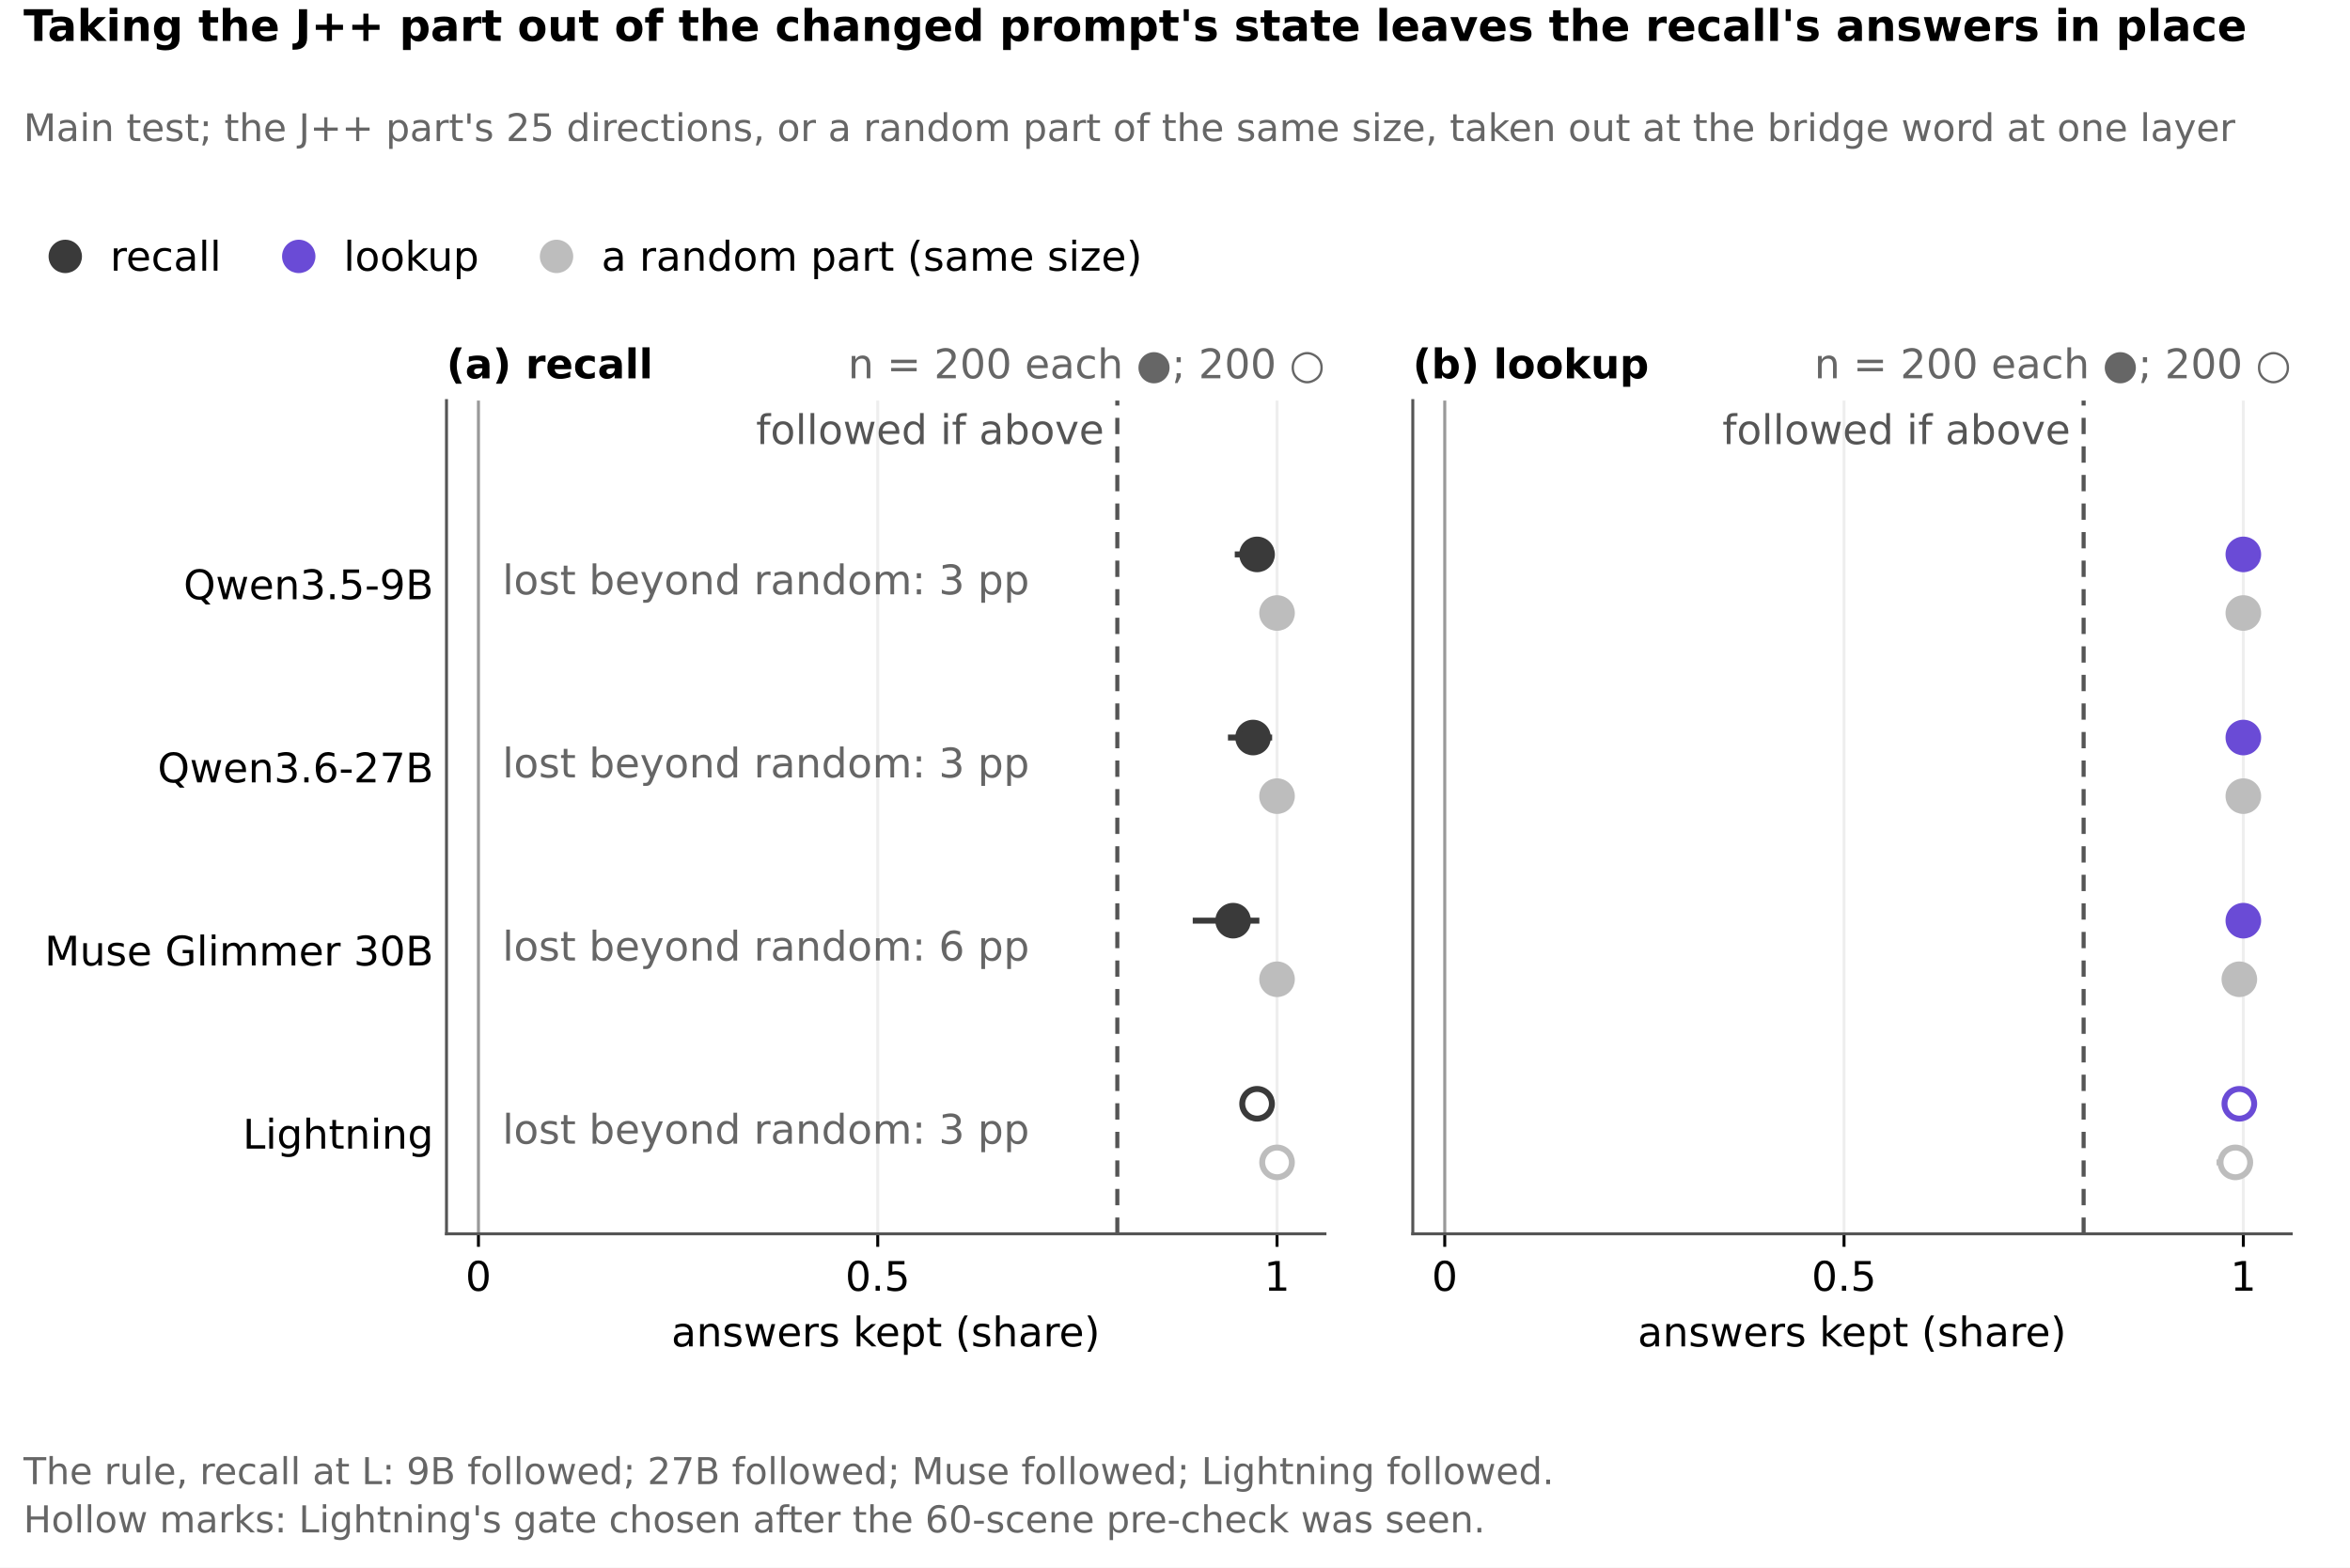
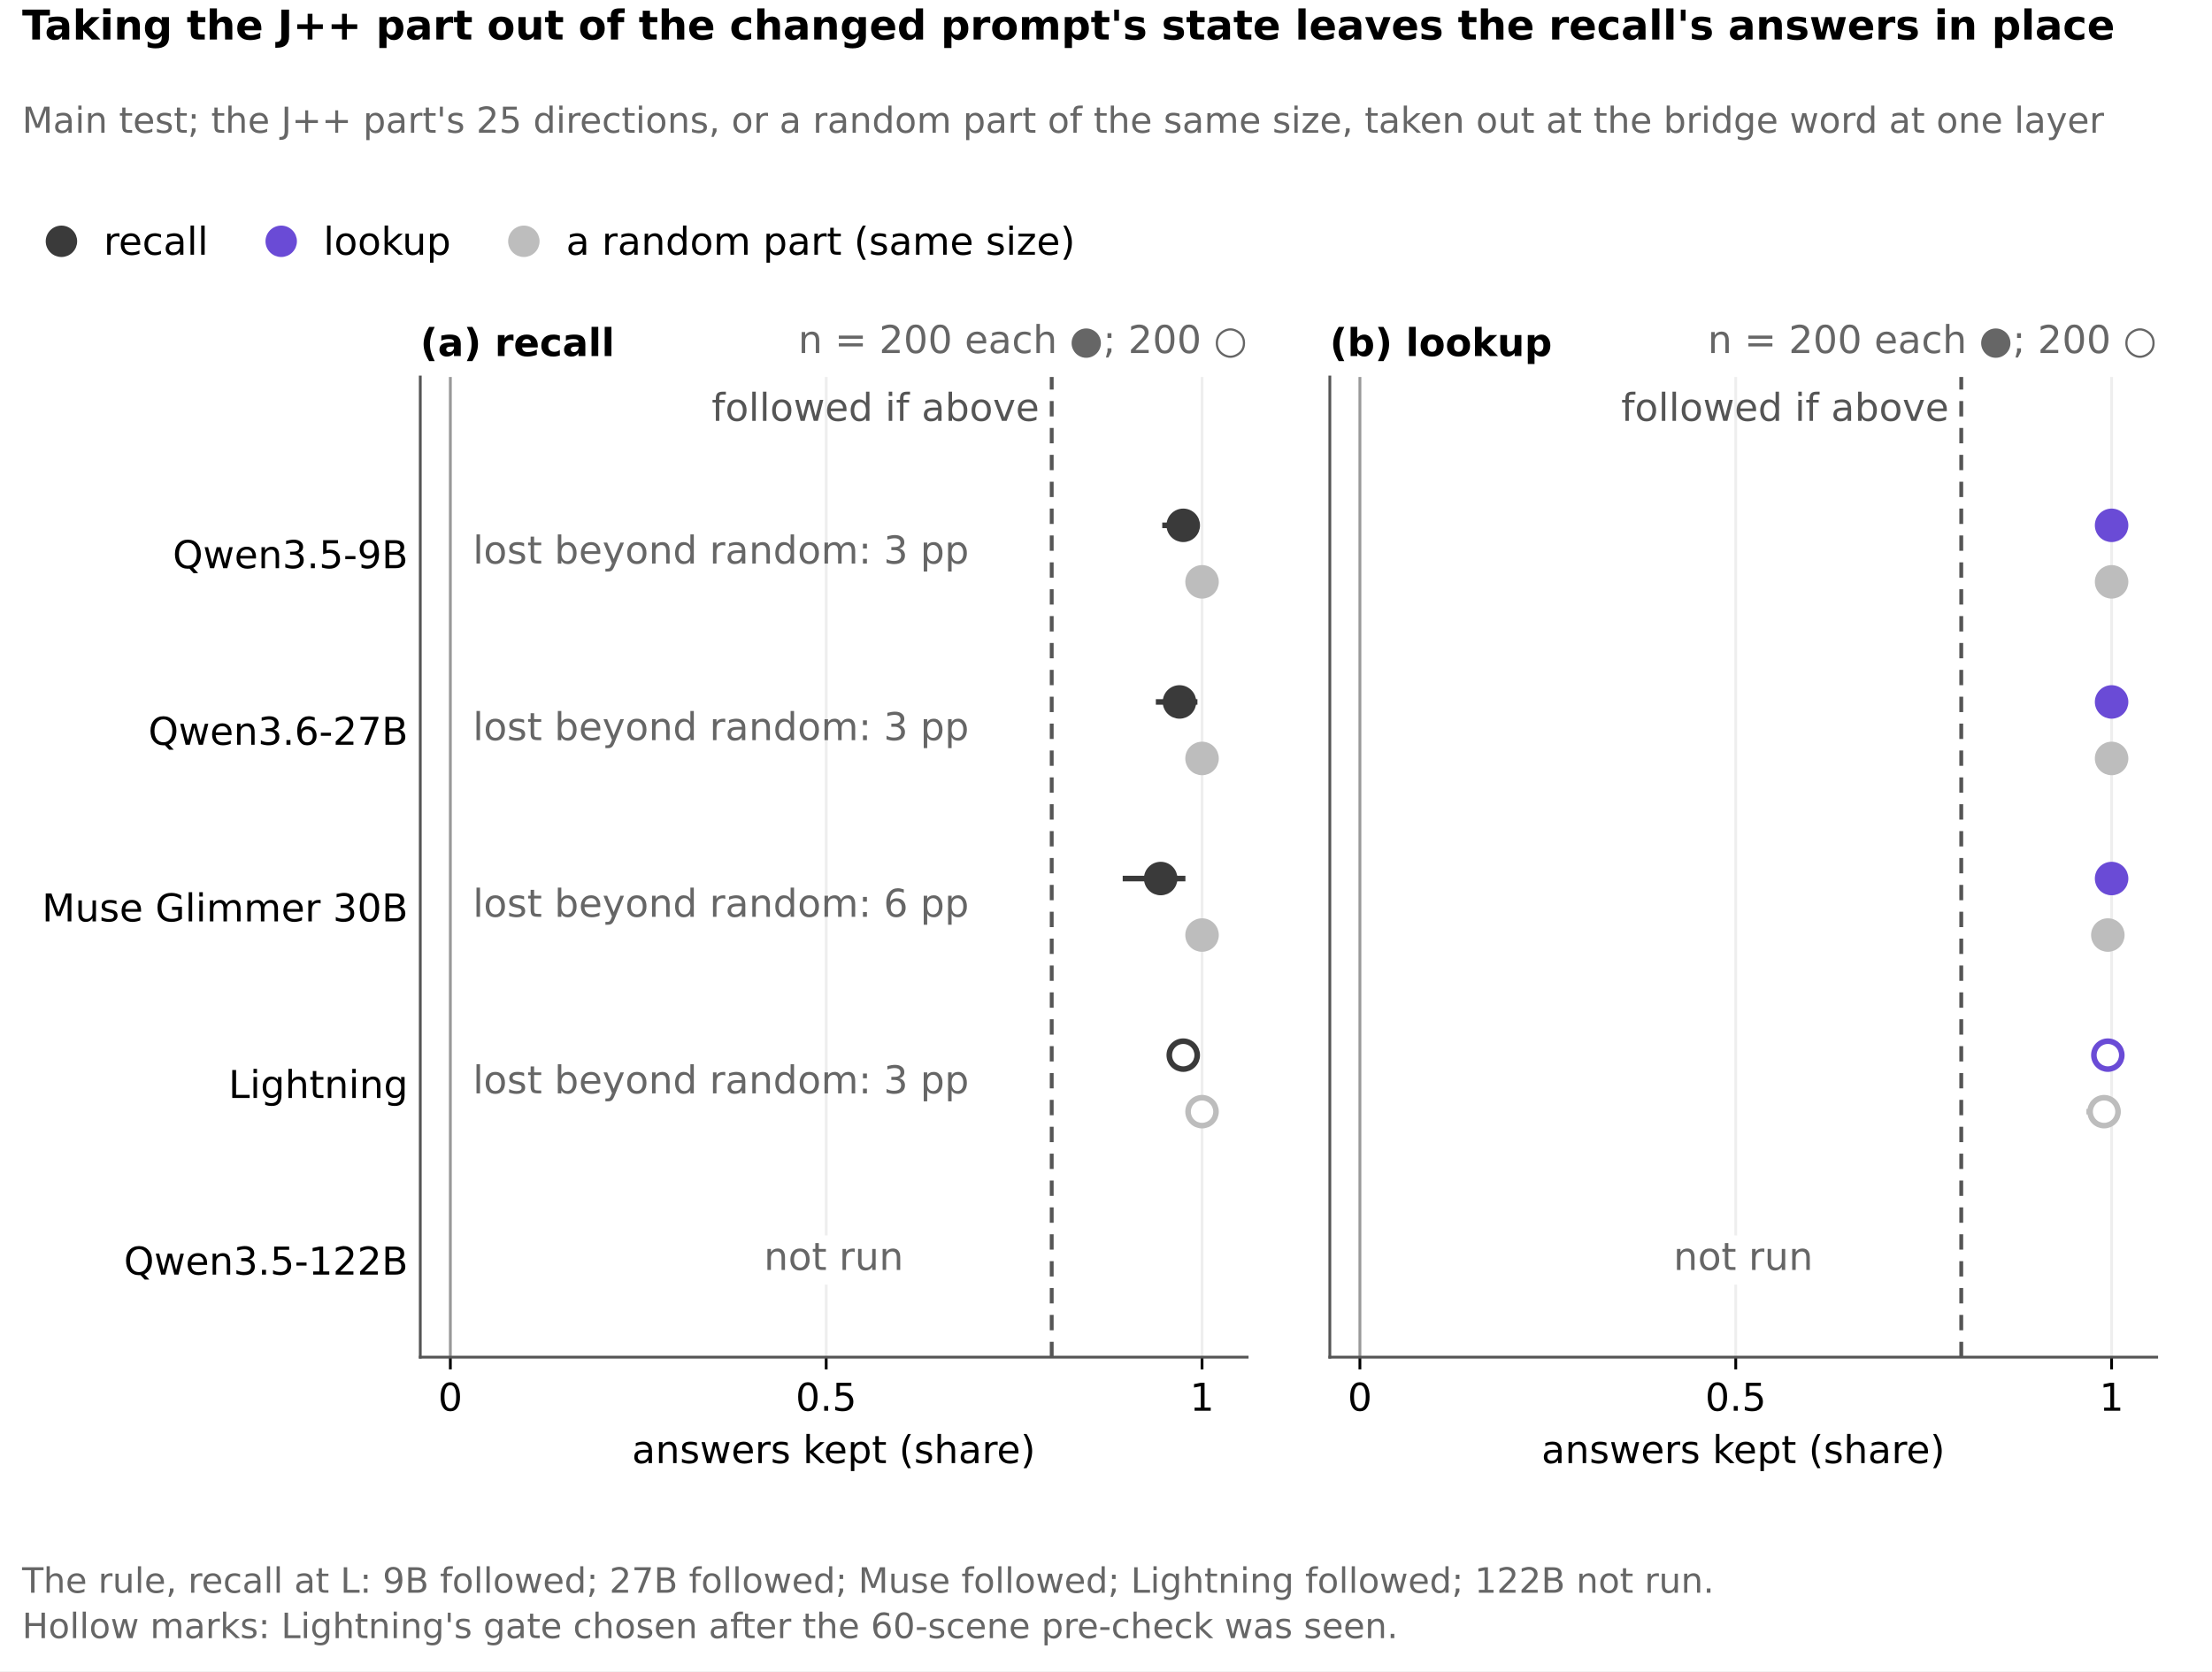
- <svg xmlns="http://www.w3.org/2000/svg" xmlns:xlink="http://www.w3.org/1999/xlink" width="633.6pt" height="422.64pt" viewBox="0 0 633.6 422.64" version="1.1">
+ <svg xmlns="http://www.w3.org/2000/svg" xmlns:xlink="http://www.w3.org/1999/xlink" width="633.6pt" height="478.8pt" viewBox="0 0 633.6 478.8" version="1.1">
  <defs>
    <style type="text/css">*{stroke-linejoin: round; stroke-linecap: butt}</style>
  </defs>
  <g id="figure_1">
    <g id="patch_1">
-       <path d="M 0 422.64  L 633.6 422.64  L 633.6 0  L 0 0  z " style="fill: #ffffff" />
+       <path d="M 0 478.8  L 633.6 478.8  L 633.6 0  L 0 0  z " style="fill: #ffffff" />
    </g>
    <g id="axes_1">
      <g id="patch_2">
-         <path d="M 120.384 332.64  L 357.23 332.64  L 357.23 108  L 120.384 108  z " style="fill: #ffffff" />
+         <path d="M 120.384 388.8  L 357.23 388.8  L 357.23 108  L 120.384 108  z " style="fill: #ffffff" />
      </g>
      <g id="matplotlib.axis_1">
        <g id="xtick_1">
          <g id="line2d_1">
-             <path d="M 128.997 332.64  L 128.997 108  " clip-path="url(#p4c692f72b5)" style="fill: none; stroke: #eeeeee; stroke-width: 0.8; stroke-linecap: square" />
+             <path d="M 128.997 388.8  L 128.997 108  " clip-path="url(#p22d8531eff)" style="fill: none; stroke: #eeeeee; stroke-width: 0.8; stroke-linecap: square" />
          </g>
          <g id="line2d_2">
            <defs>
-               <path id="mea01f41e0a" d="M 0 0  L 0 3.5  " style="stroke: #000000; stroke-width: 0.8" />
+               <path id="m5f330d69b7" d="M 0 0  L 0 3.5  " style="stroke: #000000; stroke-width: 0.8" />
            </defs>
            <g>
-               <use xlink:href="#mea01f41e0a" x="128.997" y="332.64" style="stroke: #000000; stroke-width: 0.8" />
+               <use xlink:href="#m5f330d69b7" x="128.997" y="388.8" style="stroke: #000000; stroke-width: 0.8" />
            </g>
          </g>
          <g id="text_1">
-             <text style="font-size: 11px; font-family: 'DejaVu Sans'; text-anchor: middle" x="128.997" y="347.997" transform="rotate(-0 128.9966 347.9974)">0</text>
+             <text style="font-size: 11px; font-family: 'DejaVu Sans'; text-anchor: middle" x="128.997" y="404.157" transform="rotate(-0 128.9966 404.1574)">0</text>
          </g>
        </g>
        <g id="xtick_2">
          <g id="line2d_3">
-             <path d="M 236.654 332.64  L 236.654 108  " clip-path="url(#p4c692f72b5)" style="fill: none; stroke: #eeeeee; stroke-width: 0.8; stroke-linecap: square" />
+             <path d="M 236.654 388.8  L 236.654 108  " clip-path="url(#p22d8531eff)" style="fill: none; stroke: #eeeeee; stroke-width: 0.8; stroke-linecap: square" />
          </g>
          <g id="line2d_4">
            <g>
-               <use xlink:href="#mea01f41e0a" x="236.654" y="332.64" style="stroke: #000000; stroke-width: 0.8" />
+               <use xlink:href="#m5f330d69b7" x="236.654" y="388.8" style="stroke: #000000; stroke-width: 0.8" />
            </g>
          </g>
          <g id="text_2">
-             <text style="font-size: 11px; font-family: 'DejaVu Sans'; text-anchor: middle" x="236.654" y="347.997" transform="rotate(-0 236.6537 347.9974)">0.5</text>
+             <text style="font-size: 11px; font-family: 'DejaVu Sans'; text-anchor: middle" x="236.654" y="404.157" transform="rotate(-0 236.6537 404.1574)">0.5</text>
          </g>
        </g>
        <g id="xtick_3">
          <g id="line2d_5">
-             <path d="M 344.311 332.64  L 344.311 108  " clip-path="url(#p4c692f72b5)" style="fill: none; stroke: #eeeeee; stroke-width: 0.8; stroke-linecap: square" />
+             <path d="M 344.311 388.8  L 344.311 108  " clip-path="url(#p22d8531eff)" style="fill: none; stroke: #eeeeee; stroke-width: 0.8; stroke-linecap: square" />
          </g>
          <g id="line2d_6">
            <g>
-               <use xlink:href="#mea01f41e0a" x="344.311" y="332.64" style="stroke: #000000; stroke-width: 0.8" />
+               <use xlink:href="#m5f330d69b7" x="344.311" y="388.8" style="stroke: #000000; stroke-width: 0.8" />
            </g>
          </g>
          <g id="text_3">
-             <text style="font-size: 11px; font-family: 'DejaVu Sans'; text-anchor: middle" x="344.311" y="347.997" transform="rotate(-0 344.3109 347.9974)">1</text>
+             <text style="font-size: 11px; font-family: 'DejaVu Sans'; text-anchor: middle" x="344.311" y="404.157" transform="rotate(-0 344.3109 404.1574)">1</text>
          </g>
        </g>
        <g id="text_4">
-           <text style="font-size: 11px; font-family: 'DejaVu Sans'; text-anchor: middle" x="238.807" y="362.998" transform="rotate(-0 238.8069 362.9983)">answers kept (share)</text>
+           <text style="font-size: 11px; font-family: 'DejaVu Sans'; text-anchor: middle" x="238.807" y="419.158" transform="rotate(-0 238.8069 419.1583)">answers kept (share)</text>
        </g>
      </g>
      <g id="matplotlib.axis_2">
        <g id="ytick_1">
          <g id="line2d_7" />
          <g id="text_5">
-             <text style="font-size: 11px; font-family: 'DejaVu Sans'; text-anchor: end" x="116.884" y="161.55" transform="rotate(-0 116.884 161.5501)">Qwen3.5-9B</text>
+             <text style="font-size: 11px; font-family: 'DejaVu Sans'; text-anchor: end" x="116.884" y="162.773" transform="rotate(-0 116.884 162.7733)">Qwen3.5-9B</text>
          </g>
        </g>
        <g id="ytick_2">
          <g id="line2d_8" />
          <g id="text_6">
-             <text style="font-size: 11px; font-family: 'DejaVu Sans'; text-anchor: end" x="116.884" y="210.922" transform="rotate(-0 116.884 210.9216)">Qwen3.6-27B</text>
+             <text style="font-size: 11px; font-family: 'DejaVu Sans'; text-anchor: end" x="116.884" y="213.368" transform="rotate(-0 116.884 213.3679)">Qwen3.6-27B</text>
          </g>
        </g>
        <g id="ytick_3">
          <g id="line2d_9" />
          <g id="text_7">
-             <text style="font-size: 11px; font-family: 'DejaVu Sans'; text-anchor: end" x="116.884" y="260.293" transform="rotate(-0 116.884 260.2934)">Muse Glimmer 30B</text>
+             <text style="font-size: 11px; font-family: 'DejaVu Sans'; text-anchor: end" x="116.884" y="263.963" transform="rotate(-0 116.884 263.9629)">Muse Glimmer 30B</text>
          </g>
        </g>
        <g id="ytick_4">
          <g id="line2d_10" />
          <g id="text_8">
-             <text style="font-size: 11px; font-family: 'DejaVu Sans'; text-anchor: end" x="116.884" y="309.665" transform="rotate(-0 116.884 309.6649)">Lightning</text>
-           </g>
-         </g>
-       </g>
-       <g id="line2d_11">
-         <path d="M 128.997 332.64  L 128.997 108  " clip-path="url(#p4c692f72b5)" style="fill: none; stroke: #999999; stroke-width: 0.8; stroke-linecap: square" />
+             <text style="font-size: 11px; font-family: 'DejaVu Sans'; text-anchor: end" x="116.884" y="314.558" transform="rotate(-0 116.884 314.5575)">Lightning</text>
+           </g>
+         </g>
+         <g id="ytick_5">
+           <g id="line2d_11" />
+           <g id="text_9">
+             <text style="font-size: 11px; font-family: 'DejaVu Sans'; text-anchor: end" x="116.884" y="365.152" transform="rotate(-0 116.884 365.1517)">Qwen3.5-122B</text>
+           </g>
+         </g>
      </g>
      <g id="line2d_12">
-         <path d="M 301.248 332.64  L 301.248 108  " clip-path="url(#p4c692f72b5)" style="fill: none; stroke-dasharray: 4.4,3.3; stroke-dashoffset: 0; stroke: #555555; stroke-width: 1.1" />
+         <path d="M 128.997 388.8  L 128.997 108  " clip-path="url(#p22d8531eff)" style="fill: none; stroke: #999999; stroke-width: 0.8; stroke-linecap: square" />
      </g>
      <g id="line2d_13">
-         <path d="M 332.912 149.472  L 343.153 149.472  " clip-path="url(#p4c692f72b5)" style="fill: none; stroke: #3a3a3a; stroke-width: 1.6" />
+         <path d="M 301.248 388.8  L 301.248 108  " clip-path="url(#p22d8531eff)" style="fill: none; stroke-dasharray: 4.4,3.3; stroke-dashoffset: 0; stroke: #555555; stroke-width: 1.1" />
      </g>
      <g id="line2d_14">
-         <path d="M 344.311 165.271  L 344.311 165.271  " clip-path="url(#p4c692f72b5)" style="fill: none; stroke: #bdbdbd; stroke-width: 1.6" />
+         <path d="M 332.912 150.499  L 343.153 150.499  " clip-path="url(#p22d8531eff)" style="fill: none; stroke: #3a3a3a; stroke-width: 1.6" />
      </g>
      <g id="line2d_15">
-         <path d="M 331.079 198.843  L 342.991 198.843  " clip-path="url(#p4c692f72b5)" style="fill: none; stroke: #3a3a3a; stroke-width: 1.6" />
+         <path d="M 344.311 166.69  L 344.311 166.69  " clip-path="url(#p22d8531eff)" style="fill: none; stroke: #bdbdbd; stroke-width: 1.6" />
      </g>
      <g id="line2d_16">
-         <path d="M 344.311 214.642  L 344.311 214.642  " clip-path="url(#p4c692f72b5)" style="fill: none; stroke: #bdbdbd; stroke-width: 1.6" />
+         <path d="M 331.079 201.094  L 342.991 201.094  " clip-path="url(#p22d8531eff)" style="fill: none; stroke: #3a3a3a; stroke-width: 1.6" />
      </g>
      <g id="line2d_17">
-         <path d="M 321.583 248.215  L 339.547 248.215  " clip-path="url(#p4c692f72b5)" style="fill: none; stroke: #3a3a3a; stroke-width: 1.6" />
+         <path d="M 344.311 217.284  L 344.311 217.284  " clip-path="url(#p22d8531eff)" style="fill: none; stroke: #bdbdbd; stroke-width: 1.6" />
      </g>
      <g id="line2d_18">
-         <path d="M 344.311 264.014  L 344.311 264.014  " clip-path="url(#p4c692f72b5)" style="fill: none; stroke: #bdbdbd; stroke-width: 1.6" />
+         <path d="M 321.583 251.689  L 339.547 251.689  " clip-path="url(#p22d8531eff)" style="fill: none; stroke: #3a3a3a; stroke-width: 1.6" />
      </g>
      <g id="line2d_19">
-         <path d="M 334.411 297.586  L 342.94 297.586  " clip-path="url(#p4c692f72b5)" style="fill: none; stroke: #3a3a3a; stroke-width: 1.6" />
+         <path d="M 344.311 267.879  L 344.311 267.879  " clip-path="url(#p22d8531eff)" style="fill: none; stroke: #bdbdbd; stroke-width: 1.6" />
      </g>
      <g id="line2d_20">
-         <path d="M 344.311 313.385  L 344.311 313.385  " clip-path="url(#p4c692f72b5)" style="fill: none; stroke: #bdbdbd; stroke-width: 1.6" />
+         <path d="M 334.411 302.283  L 342.94 302.283  " clip-path="url(#p22d8531eff)" style="fill: none; stroke: #3a3a3a; stroke-width: 1.6" />
+       </g>
+       <g id="line2d_21">
+         <path d="M 344.311 318.474  L 344.311 318.474  " clip-path="url(#p22d8531eff)" style="fill: none; stroke: #bdbdbd; stroke-width: 1.6" />
      </g>
      <g id="patch_3">
-         <path d="M 120.384 332.64  L 120.384 108  " style="fill: none; stroke: #555555; stroke-width: 0.8; stroke-linejoin: miter; stroke-linecap: square" />
+         <path d="M 120.384 388.8  L 120.384 108  " style="fill: none; stroke: #555555; stroke-width: 0.8; stroke-linejoin: miter; stroke-linecap: square" />
      </g>
      <g id="patch_4">
-         <path d="M 120.384 332.64  L 357.23 332.64  " style="fill: none; stroke: #555555; stroke-width: 0.8; stroke-linejoin: miter; stroke-linecap: square" />
-       </g>
-       <g id="text_9">
-         <text style="font-size: 11px; font-family: 'DejaVu Sans'; text-anchor: end; fill: #555555" x="297.695" y="119.728" transform="rotate(-0 297.6953 119.7279)">followed if above</text>
+         <path d="M 120.384 388.8  L 357.23 388.8  " style="fill: none; stroke: #555555; stroke-width: 0.8; stroke-linejoin: miter; stroke-linecap: square" />
      </g>
      <g id="text_10">
-         <text style="font-size: 11px; font-family: 'DejaVu Sans'; text-anchor: start; fill: #666666" x="135.456" y="160.229" transform="rotate(-0 135.456 160.2293)">lost beyond random: 3 pp</text>
-       </g>
-       <g id="line2d_21">
-         <defs>
-           <path id="mf3f9326031" d="M 0 4  C 1.061 4 2.078 3.579 2.828 2.828  C 3.579 2.078 4 1.061 4 0  C 4 -1.061 3.579 -2.078 2.828 -2.828  C 2.078 -3.579 1.061 -4 0 -4  C -1.061 -4 -2.078 -3.579 -2.828 -2.828  C -3.579 -2.078 -4 -1.061 -4 0  C -4 1.061 -3.579 2.078 -2.828 2.828  C -2.078 3.579 -1.061 4 0 4  z " style="stroke: #3a3a3a; stroke-width: 1.6" />
-         </defs>
-         <g clip-path="url(#p4c692f72b5)">
-           <use xlink:href="#mf3f9326031" x="338.928" y="149.472" style="fill: #3a3a3a; stroke: #3a3a3a; stroke-width: 1.6" />
-         </g>
+         <text style="font-size: 11px; font-family: 'DejaVu Sans'; text-anchor: end; fill: #555555" x="297.695" y="120.57" transform="rotate(-0 297.6953 120.5703)">followed if above</text>
+       </g>
+       <g id="text_11">
+         <text style="font-size: 11px; font-family: 'DejaVu Sans'; text-anchor: start; fill: #666666" x="135.456" y="161.452" transform="rotate(-0 135.456 161.4524)">lost beyond random: 3 pp</text>
      </g>
      <g id="line2d_22">
        <defs>
-           <path id="m2b58b1cb07" d="M 0 4  C 1.061 4 2.078 3.579 2.828 2.828  C 3.579 2.078 4 1.061 4 0  C 4 -1.061 3.579 -2.078 2.828 -2.828  C 2.078 -3.579 1.061 -4 0 -4  C -1.061 -4 -2.078 -3.579 -2.828 -2.828  C -3.579 -2.078 -4 -1.061 -4 0  C -4 1.061 -3.579 2.078 -2.828 2.828  C -2.078 3.579 -1.061 4 0 4  z " style="stroke: #bdbdbd; stroke-width: 1.6" />
-         </defs>
-         <g clip-path="url(#p4c692f72b5)">
-           <use xlink:href="#m2b58b1cb07" x="344.311" y="165.271" style="fill: #bdbdbd; stroke: #bdbdbd; stroke-width: 1.6" />
-         </g>
-       </g>
-       <g id="text_11">
-         <text style="font-size: 11px; font-family: 'DejaVu Sans'; text-anchor: start; fill: #666666" x="135.456" y="209.601" transform="rotate(-0 135.456 209.6007)">lost beyond random: 3 pp</text>
+           <path id="mbf7aea9f65" d="M 0 4  C 1.061 4 2.078 3.579 2.828 2.828  C 3.579 2.078 4 1.061 4 0  C 4 -1.061 3.579 -2.078 2.828 -2.828  C 2.078 -3.579 1.061 -4 0 -4  C -1.061 -4 -2.078 -3.579 -2.828 -2.828  C -3.579 -2.078 -4 -1.061 -4 0  C -4 1.061 -3.579 2.078 -2.828 2.828  C -2.078 3.579 -1.061 4 0 4  z " style="stroke: #3a3a3a; stroke-width: 1.6" />
+         </defs>
+         <g clip-path="url(#p22d8531eff)">
+           <use xlink:href="#mbf7aea9f65" x="338.928" y="150.499" style="fill: #3a3a3a; stroke: #3a3a3a; stroke-width: 1.6" />
+         </g>
      </g>
      <g id="line2d_23">
-         <g clip-path="url(#p4c692f72b5)">
-           <use xlink:href="#mf3f9326031" x="337.851" y="198.843" style="fill: #3a3a3a; stroke: #3a3a3a; stroke-width: 1.6" />
-         </g>
+         <defs>
+           <path id="md62ddfdbdb" d="M 0 4  C 1.061 4 2.078 3.579 2.828 2.828  C 3.579 2.078 4 1.061 4 0  C 4 -1.061 3.579 -2.078 2.828 -2.828  C 2.078 -3.579 1.061 -4 0 -4  C -1.061 -4 -2.078 -3.579 -2.828 -2.828  C -3.579 -2.078 -4 -1.061 -4 0  C -4 1.061 -3.579 2.078 -2.828 2.828  C -2.078 3.579 -1.061 4 0 4  z " style="stroke: #bdbdbd; stroke-width: 1.6" />
+         </defs>
+         <g clip-path="url(#p22d8531eff)">
+           <use xlink:href="#md62ddfdbdb" x="344.311" y="166.69" style="fill: #bdbdbd; stroke: #bdbdbd; stroke-width: 1.6" />
+         </g>
+       </g>
+       <g id="text_12">
+         <text style="font-size: 11px; font-family: 'DejaVu Sans'; text-anchor: start; fill: #666666" x="135.456" y="212.047" transform="rotate(-0 135.456 212.047)">lost beyond random: 3 pp</text>
      </g>
      <g id="line2d_24">
-         <g clip-path="url(#p4c692f72b5)">
-           <use xlink:href="#m2b58b1cb07" x="344.311" y="214.642" style="fill: #bdbdbd; stroke: #bdbdbd; stroke-width: 1.6" />
-         </g>
-       </g>
-       <g id="text_12">
-         <text style="font-size: 11px; font-family: 'DejaVu Sans'; text-anchor: start; fill: #666666" x="135.456" y="258.972" transform="rotate(-0 135.456 258.9721)">lost beyond random: 6 pp</text>
+         <g clip-path="url(#p22d8531eff)">
+           <use xlink:href="#mbf7aea9f65" x="337.851" y="201.094" style="fill: #3a3a3a; stroke: #3a3a3a; stroke-width: 1.6" />
+         </g>
      </g>
      <g id="line2d_25">
-         <g clip-path="url(#p4c692f72b5)">
-           <use xlink:href="#mf3f9326031" x="332.469" y="248.215" style="fill: #3a3a3a; stroke: #3a3a3a; stroke-width: 1.6" />
-         </g>
+         <g clip-path="url(#p22d8531eff)">
+           <use xlink:href="#md62ddfdbdb" x="344.311" y="217.284" style="fill: #bdbdbd; stroke: #bdbdbd; stroke-width: 1.6" />
+         </g>
+       </g>
+       <g id="text_13">
+         <text style="font-size: 11px; font-family: 'DejaVu Sans'; text-anchor: start; fill: #666666" x="135.456" y="262.642" transform="rotate(-0 135.456 262.6416)">lost beyond random: 6 pp</text>
      </g>
      <g id="line2d_26">
-         <g clip-path="url(#p4c692f72b5)">
-           <use xlink:href="#m2b58b1cb07" x="344.311" y="264.014" style="fill: #bdbdbd; stroke: #bdbdbd; stroke-width: 1.6" />
-         </g>
-       </g>
-       <g id="text_13">
-         <text style="font-size: 11px; font-family: 'DejaVu Sans'; text-anchor: start; fill: #666666" x="135.456" y="308.344" transform="rotate(-0 135.456 308.3436)">lost beyond random: 3 pp</text>
+         <g clip-path="url(#p22d8531eff)">
+           <use xlink:href="#mbf7aea9f65" x="332.469" y="251.689" style="fill: #3a3a3a; stroke: #3a3a3a; stroke-width: 1.6" />
+         </g>
      </g>
      <g id="line2d_27">
-         <defs>
-           <path id="mab0c3e9b17" d="M 0 4  C 1.061 4 2.078 3.579 2.828 2.828  C 3.579 2.078 4 1.061 4 0  C 4 -1.061 3.579 -2.078 2.828 -2.828  C 2.078 -3.579 1.061 -4 0 -4  C -1.061 -4 -2.078 -3.579 -2.828 -2.828  C -3.579 -2.078 -4 -1.061 -4 0  C -4 1.061 -3.579 2.078 -2.828 2.828  C -2.078 3.579 -1.061 4 0 4  z " style="stroke: #3a3a3a; stroke-width: 1.6" />
-         </defs>
-         <g clip-path="url(#p4c692f72b5)">
-           <use xlink:href="#mab0c3e9b17" x="338.928" y="297.586" style="fill: #ffffff; stroke: #3a3a3a; stroke-width: 1.6" />
-         </g>
+         <g clip-path="url(#p22d8531eff)">
+           <use xlink:href="#md62ddfdbdb" x="344.311" y="267.879" style="fill: #bdbdbd; stroke: #bdbdbd; stroke-width: 1.6" />
+         </g>
+       </g>
+       <g id="text_14">
+         <text style="font-size: 11px; font-family: 'DejaVu Sans'; text-anchor: start; fill: #666666" x="135.456" y="313.236" transform="rotate(-0 135.456 313.2362)">lost beyond random: 3 pp</text>
      </g>
      <g id="line2d_28">
        <defs>
-           <path id="mf10afcea38" d="M 0 4  C 1.061 4 2.078 3.579 2.828 2.828  C 3.579 2.078 4 1.061 4 0  C 4 -1.061 3.579 -2.078 2.828 -2.828  C 2.078 -3.579 1.061 -4 0 -4  C -1.061 -4 -2.078 -3.579 -2.828 -2.828  C -3.579 -2.078 -4 -1.061 -4 0  C -4 1.061 -3.579 2.078 -2.828 2.828  C -2.078 3.579 -1.061 4 0 4  z " style="stroke: #bdbdbd; stroke-width: 1.6" />
-         </defs>
-         <g clip-path="url(#p4c692f72b5)">
-           <use xlink:href="#mf10afcea38" x="344.311" y="313.385" style="fill: #ffffff; stroke: #bdbdbd; stroke-width: 1.6" />
-         </g>
-       </g>
-       <g id="text_14">
+           <path id="m536edc3bfc" d="M 0 4  C 1.061 4 2.078 3.579 2.828 2.828  C 3.579 2.078 4 1.061 4 0  C 4 -1.061 3.579 -2.078 2.828 -2.828  C 2.078 -3.579 1.061 -4 0 -4  C -1.061 -4 -2.078 -3.579 -2.828 -2.828  C -3.579 -2.078 -4 -1.061 -4 0  C -4 1.061 -3.579 2.078 -2.828 2.828  C -2.078 3.579 -1.061 4 0 4  z " style="stroke: #3a3a3a; stroke-width: 1.6" />
+         </defs>
+         <g clip-path="url(#p22d8531eff)">
+           <use xlink:href="#m536edc3bfc" x="338.928" y="302.283" style="fill: #ffffff; stroke: #3a3a3a; stroke-width: 1.6" />
+         </g>
+       </g>
+       <g id="line2d_29">
+         <defs>
+           <path id="m8bfbd9d9cc" d="M 0 4  C 1.061 4 2.078 3.579 2.828 2.828  C 3.579 2.078 4 1.061 4 0  C 4 -1.061 3.579 -2.078 2.828 -2.828  C 2.078 -3.579 1.061 -4 0 -4  C -1.061 -4 -2.078 -3.579 -2.828 -2.828  C -3.579 -2.078 -4 -1.061 -4 0  C -4 1.061 -3.579 2.078 -2.828 2.828  C -2.078 3.579 -1.061 4 0 4  z " style="stroke: #bdbdbd; stroke-width: 1.6" />
+         </defs>
+         <g clip-path="url(#p22d8531eff)">
+           <use xlink:href="#m8bfbd9d9cc" x="344.311" y="318.474" style="fill: #ffffff; stroke: #bdbdbd; stroke-width: 1.6" />
+         </g>
+       </g>
+       <g id="text_15">
        <text style="font-weight: 700; font-size: 11px; font-family: 'DejaVu Sans'; text-anchor: start" x="120.384" y="102" transform="rotate(-0 120.384 102)">(a) recall</text>
      </g>
-       <g id="text_15">
+       <g id="text_16">
        <g id="patch_5">
-           <path d="M 216.505 106.28  L 358.88 106.28  L 358.88 91.98  L 216.505 91.98  z " style="fill: #ffffff" />
-         </g>
-         <text style="font-size: 11px; font-family: 'DejaVu Sans'; text-anchor: end; fill: #666666" x="357.23" y="101.988" transform="rotate(-0 357.2297 101.9878)">n = 200 each  ●;  200  ○</text>
+           <path d="M 217.28 368.013  L 260.334 368.013  L 260.334 353.933  L 217.28 353.933  z " style="fill: #ffffff" />
+         </g>
+         <text style="font-size: 11px; font-family: 'DejaVu Sans'; text-anchor: middle; fill: #666666" x="238.807" y="363.83" transform="rotate(-0 238.8069 363.8304)">not run</text>
+       </g>
+       <g id="text_17">
+         <g id="patch_6">
+           <path d="M 216.505 105.438  L 358.88 105.438  L 358.88 91.137  L 216.505 91.137  z " style="fill: #ffffff" />
+         </g>
+         <text style="font-size: 11px; font-family: 'DejaVu Sans'; text-anchor: end; fill: #666666" x="357.23" y="101.145" transform="rotate(-0 357.2297 101.1454)">n = 200 each  ●;  200  ○</text>
      </g>
    </g>
    <g id="axes_2">
-       <g id="patch_6">
-         <path d="M 380.914 332.64  L 617.76 332.64  L 617.76 108  L 380.914 108  z " style="fill: #ffffff" />
+       <g id="patch_7">
+         <path d="M 380.914 388.8  L 617.76 388.8  L 617.76 108  L 380.914 108  z " style="fill: #ffffff" />
      </g>
      <g id="matplotlib.axis_3">
        <g id="xtick_4">
-           <g id="line2d_29">
-             <path d="M 389.527 332.64  L 389.527 108  " clip-path="url(#p8c8a18399c)" style="fill: none; stroke: #eeeeee; stroke-width: 0.8; stroke-linecap: square" />
-           </g>
          <g id="line2d_30">
-             <g>
-               <use xlink:href="#mea01f41e0a" x="389.527" y="332.64" style="stroke: #000000; stroke-width: 0.8" />
-             </g>
-           </g>
-           <g id="text_16">
-             <text style="font-size: 11px; font-family: 'DejaVu Sans'; text-anchor: middle" x="389.527" y="347.997" transform="rotate(-0 389.5269 347.9974)">0</text>
+             <path d="M 389.527 388.8  L 389.527 108  " clip-path="url(#p7e79175e22)" style="fill: none; stroke: #eeeeee; stroke-width: 0.8; stroke-linecap: square" />
+           </g>
+           <g id="line2d_31">
+             <g>
+               <use xlink:href="#m5f330d69b7" x="389.527" y="388.8" style="stroke: #000000; stroke-width: 0.8" />
+             </g>
+           </g>
+           <g id="text_18">
+             <text style="font-size: 11px; font-family: 'DejaVu Sans'; text-anchor: middle" x="389.527" y="404.157" transform="rotate(-0 389.5269 404.1574)">0</text>
          </g>
        </g>
        <g id="xtick_5">
-           <g id="line2d_31">
-             <path d="M 497.184 332.64  L 497.184 108  " clip-path="url(#p8c8a18399c)" style="fill: none; stroke: #eeeeee; stroke-width: 0.8; stroke-linecap: square" />
-           </g>
          <g id="line2d_32">
-             <g>
-               <use xlink:href="#mea01f41e0a" x="497.184" y="332.64" style="stroke: #000000; stroke-width: 0.8" />
-             </g>
-           </g>
-           <g id="text_17">
-             <text style="font-size: 11px; font-family: 'DejaVu Sans'; text-anchor: middle" x="497.184" y="347.997" transform="rotate(-0 497.184 347.9974)">0.5</text>
+             <path d="M 497.184 388.8  L 497.184 108  " clip-path="url(#p7e79175e22)" style="fill: none; stroke: #eeeeee; stroke-width: 0.8; stroke-linecap: square" />
+           </g>
+           <g id="line2d_33">
+             <g>
+               <use xlink:href="#m5f330d69b7" x="497.184" y="388.8" style="stroke: #000000; stroke-width: 0.8" />
+             </g>
+           </g>
+           <g id="text_19">
+             <text style="font-size: 11px; font-family: 'DejaVu Sans'; text-anchor: middle" x="497.184" y="404.157" transform="rotate(-0 497.184 404.1574)">0.5</text>
          </g>
        </g>
        <g id="xtick_6">
-           <g id="line2d_33">
-             <path d="M 604.841 332.64  L 604.841 108  " clip-path="url(#p8c8a18399c)" style="fill: none; stroke: #eeeeee; stroke-width: 0.8; stroke-linecap: square" />
-           </g>
          <g id="line2d_34">
-             <g>
-               <use xlink:href="#mea01f41e0a" x="604.841" y="332.64" style="stroke: #000000; stroke-width: 0.8" />
-             </g>
-           </g>
-           <g id="text_18">
-             <text style="font-size: 11px; font-family: 'DejaVu Sans'; text-anchor: middle" x="604.841" y="347.997" transform="rotate(-0 604.8411 347.9974)">1</text>
-           </g>
-         </g>
-         <g id="text_19">
-           <text style="font-size: 11px; font-family: 'DejaVu Sans'; text-anchor: middle" x="499.337" y="362.998" transform="rotate(-0 499.3371 362.9983)">answers kept (share)</text>
+             <path d="M 604.841 388.8  L 604.841 108  " clip-path="url(#p7e79175e22)" style="fill: none; stroke: #eeeeee; stroke-width: 0.8; stroke-linecap: square" />
+           </g>
+           <g id="line2d_35">
+             <g>
+               <use xlink:href="#m5f330d69b7" x="604.841" y="388.8" style="stroke: #000000; stroke-width: 0.8" />
+             </g>
+           </g>
+           <g id="text_20">
+             <text style="font-size: 11px; font-family: 'DejaVu Sans'; text-anchor: middle" x="604.841" y="404.157" transform="rotate(-0 604.8411 404.1574)">1</text>
+           </g>
+         </g>
+         <g id="text_21">
+           <text style="font-size: 11px; font-family: 'DejaVu Sans'; text-anchor: middle" x="499.337" y="419.158" transform="rotate(-0 499.3371 419.1583)">answers kept (share)</text>
        </g>
      </g>
      <g id="matplotlib.axis_4">
-         <g id="ytick_5">
-           <g id="line2d_35" />
-         </g>
        <g id="ytick_6">
          <g id="line2d_36" />
        </g>
        <g id="ytick_7">
          <g id="line2d_37" />
        </g>
        <g id="ytick_8">
          <g id="line2d_38" />
        </g>
-       </g>
-       <g id="line2d_39">
-         <path d="M 389.527 332.64  L 389.527 108  " clip-path="url(#p8c8a18399c)" style="fill: none; stroke: #999999; stroke-width: 0.8; stroke-linecap: square" />
-       </g>
-       <g id="line2d_40">
-         <path d="M 561.778 332.64  L 561.778 108  " clip-path="url(#p8c8a18399c)" style="fill: none; stroke-dasharray: 4.4,3.3; stroke-dashoffset: 0; stroke: #555555; stroke-width: 1.1" />
+         <g id="ytick_9">
+           <g id="line2d_39" />
+         </g>
+         <g id="ytick_10">
+           <g id="line2d_40" />
+         </g>
      </g>
      <g id="line2d_41">
-         <path d="M 604.841 149.472  L 604.841 149.472  " clip-path="url(#p8c8a18399c)" style="fill: none; stroke: #6a4bd6; stroke-width: 1.6" />
+         <path d="M 389.527 388.8  L 389.527 108  " clip-path="url(#p7e79175e22)" style="fill: none; stroke: #999999; stroke-width: 0.8; stroke-linecap: square" />
      </g>
      <g id="line2d_42">
-         <path d="M 604.841 165.271  L 604.841 165.271  " clip-path="url(#p8c8a18399c)" style="fill: none; stroke: #bdbdbd; stroke-width: 1.6" />
+         <path d="M 561.778 388.8  L 561.778 108  " clip-path="url(#p7e79175e22)" style="fill: none; stroke-dasharray: 4.4,3.3; stroke-dashoffset: 0; stroke: #555555; stroke-width: 1.1" />
      </g>
      <g id="line2d_43">
-         <path d="M 604.841 198.843  L 604.841 198.843  " clip-path="url(#p8c8a18399c)" style="fill: none; stroke: #6a4bd6; stroke-width: 1.6" />
+         <path d="M 604.841 150.499  L 604.841 150.499  " clip-path="url(#p7e79175e22)" style="fill: none; stroke: #6a4bd6; stroke-width: 1.6" />
      </g>
      <g id="line2d_44">
-         <path d="M 604.841 214.642  L 604.841 214.642  " clip-path="url(#p8c8a18399c)" style="fill: none; stroke: #bdbdbd; stroke-width: 1.6" />
+         <path d="M 604.841 166.69  L 604.841 166.69  " clip-path="url(#p7e79175e22)" style="fill: none; stroke: #bdbdbd; stroke-width: 1.6" />
      </g>
      <g id="line2d_45">
-         <path d="M 604.841 248.215  L 604.841 248.215  " clip-path="url(#p8c8a18399c)" style="fill: none; stroke: #6a4bd6; stroke-width: 1.6" />
+         <path d="M 604.841 201.094  L 604.841 201.094  " clip-path="url(#p7e79175e22)" style="fill: none; stroke: #6a4bd6; stroke-width: 1.6" />
      </g>
      <g id="line2d_46">
-         <path d="M 601.387 264.014  L 604.841 264.014  " clip-path="url(#p8c8a18399c)" style="fill: none; stroke: #bdbdbd; stroke-width: 1.6" />
+         <path d="M 604.841 217.284  L 604.841 217.284  " clip-path="url(#p7e79175e22)" style="fill: none; stroke: #bdbdbd; stroke-width: 1.6" />
      </g>
      <g id="line2d_47">
-         <path d="M 601.233 297.586  L 604.841 297.586  " clip-path="url(#p8c8a18399c)" style="fill: none; stroke: #6a4bd6; stroke-width: 1.6" />
+         <path d="M 604.841 251.689  L 604.841 251.689  " clip-path="url(#p7e79175e22)" style="fill: none; stroke: #6a4bd6; stroke-width: 1.6" />
      </g>
      <g id="line2d_48">
-         <path d="M 597.624 313.385  L 604.841 313.385  " clip-path="url(#p8c8a18399c)" style="fill: none; stroke: #bdbdbd; stroke-width: 1.6" />
-       </g>
-       <g id="patch_7">
-         <path d="M 380.914 332.64  L 380.914 108  " style="fill: none; stroke: #555555; stroke-width: 0.8; stroke-linejoin: miter; stroke-linecap: square" />
+         <path d="M 601.387 267.879  L 604.841 267.879  " clip-path="url(#p7e79175e22)" style="fill: none; stroke: #bdbdbd; stroke-width: 1.6" />
+       </g>
+       <g id="line2d_49">
+         <path d="M 601.233 302.283  L 604.841 302.283  " clip-path="url(#p7e79175e22)" style="fill: none; stroke: #6a4bd6; stroke-width: 1.6" />
+       </g>
+       <g id="line2d_50">
+         <path d="M 597.624 318.474  L 604.841 318.474  " clip-path="url(#p7e79175e22)" style="fill: none; stroke: #bdbdbd; stroke-width: 1.6" />
      </g>
      <g id="patch_8">
-         <path d="M 380.914 332.64  L 617.76 332.64  " style="fill: none; stroke: #555555; stroke-width: 0.8; stroke-linejoin: miter; stroke-linecap: square" />
-       </g>
-       <g id="text_20">
-         <text style="font-size: 11px; font-family: 'DejaVu Sans'; text-anchor: end; fill: #555555" x="558.226" y="119.728" transform="rotate(-0 558.2256 119.7279)">followed if above</text>
-       </g>
-       <g id="line2d_49">
-         <defs>
-           <path id="mb8b6594037" d="M 0 4  C 1.061 4 2.078 3.579 2.828 2.828  C 3.579 2.078 4 1.061 4 0  C 4 -1.061 3.579 -2.078 2.828 -2.828  C 2.078 -3.579 1.061 -4 0 -4  C -1.061 -4 -2.078 -3.579 -2.828 -2.828  C -3.579 -2.078 -4 -1.061 -4 0  C -4 1.061 -3.579 2.078 -2.828 2.828  C -2.078 3.579 -1.061 4 0 4  z " style="stroke: #6a4bd6; stroke-width: 1.6" />
-         </defs>
-         <g clip-path="url(#p8c8a18399c)">
-           <use xlink:href="#mb8b6594037" x="604.841" y="149.472" style="fill: #6a4bd6; stroke: #6a4bd6; stroke-width: 1.6" />
-         </g>
-       </g>
-       <g id="line2d_50">
-         <g clip-path="url(#p8c8a18399c)">
-           <use xlink:href="#m2b58b1cb07" x="604.841" y="165.271" style="fill: #bdbdbd; stroke: #bdbdbd; stroke-width: 1.6" />
-         </g>
+         <path d="M 380.914 388.8  L 380.914 108  " style="fill: none; stroke: #555555; stroke-width: 0.8; stroke-linejoin: miter; stroke-linecap: square" />
+       </g>
+       <g id="patch_9">
+         <path d="M 380.914 388.8  L 617.76 388.8  " style="fill: none; stroke: #555555; stroke-width: 0.8; stroke-linejoin: miter; stroke-linecap: square" />
+       </g>
+       <g id="text_22">
+         <text style="font-size: 11px; font-family: 'DejaVu Sans'; text-anchor: end; fill: #555555" x="558.226" y="120.57" transform="rotate(-0 558.2256 120.5703)">followed if above</text>
      </g>
      <g id="line2d_51">
-         <g clip-path="url(#p8c8a18399c)">
-           <use xlink:href="#mb8b6594037" x="604.841" y="198.843" style="fill: #6a4bd6; stroke: #6a4bd6; stroke-width: 1.6" />
+         <defs>
+           <path id="mb40827b33e" d="M 0 4  C 1.061 4 2.078 3.579 2.828 2.828  C 3.579 2.078 4 1.061 4 0  C 4 -1.061 3.579 -2.078 2.828 -2.828  C 2.078 -3.579 1.061 -4 0 -4  C -1.061 -4 -2.078 -3.579 -2.828 -2.828  C -3.579 -2.078 -4 -1.061 -4 0  C -4 1.061 -3.579 2.078 -2.828 2.828  C -2.078 3.579 -1.061 4 0 4  z " style="stroke: #6a4bd6; stroke-width: 1.6" />
+         </defs>
+         <g clip-path="url(#p7e79175e22)">
+           <use xlink:href="#mb40827b33e" x="604.841" y="150.499" style="fill: #6a4bd6; stroke: #6a4bd6; stroke-width: 1.6" />
        </g>
      </g>
      <g id="line2d_52">
-         <g clip-path="url(#p8c8a18399c)">
-           <use xlink:href="#m2b58b1cb07" x="604.841" y="214.642" style="fill: #bdbdbd; stroke: #bdbdbd; stroke-width: 1.6" />
+         <g clip-path="url(#p7e79175e22)">
+           <use xlink:href="#md62ddfdbdb" x="604.841" y="166.69" style="fill: #bdbdbd; stroke: #bdbdbd; stroke-width: 1.6" />
        </g>
      </g>
      <g id="line2d_53">
-         <g clip-path="url(#p8c8a18399c)">
-           <use xlink:href="#mb8b6594037" x="604.841" y="248.215" style="fill: #6a4bd6; stroke: #6a4bd6; stroke-width: 1.6" />
+         <g clip-path="url(#p7e79175e22)">
+           <use xlink:href="#mb40827b33e" x="604.841" y="201.094" style="fill: #6a4bd6; stroke: #6a4bd6; stroke-width: 1.6" />
        </g>
      </g>
      <g id="line2d_54">
-         <g clip-path="url(#p8c8a18399c)">
-           <use xlink:href="#m2b58b1cb07" x="603.765" y="264.014" style="fill: #bdbdbd; stroke: #bdbdbd; stroke-width: 1.6" />
+         <g clip-path="url(#p7e79175e22)">
+           <use xlink:href="#md62ddfdbdb" x="604.841" y="217.284" style="fill: #bdbdbd; stroke: #bdbdbd; stroke-width: 1.6" />
        </g>
      </g>
      <g id="line2d_55">
-         <defs>
-           <path id="md78a90e686" d="M 0 4  C 1.061 4 2.078 3.579 2.828 2.828  C 3.579 2.078 4 1.061 4 0  C 4 -1.061 3.579 -2.078 2.828 -2.828  C 2.078 -3.579 1.061 -4 0 -4  C -1.061 -4 -2.078 -3.579 -2.828 -2.828  C -3.579 -2.078 -4 -1.061 -4 0  C -4 1.061 -3.579 2.078 -2.828 2.828  C -2.078 3.579 -1.061 4 0 4  z " style="stroke: #6a4bd6; stroke-width: 1.6" />
-         </defs>
-         <g clip-path="url(#p8c8a18399c)">
-           <use xlink:href="#md78a90e686" x="603.765" y="297.586" style="fill: #ffffff; stroke: #6a4bd6; stroke-width: 1.6" />
+         <g clip-path="url(#p7e79175e22)">
+           <use xlink:href="#mb40827b33e" x="604.841" y="251.689" style="fill: #6a4bd6; stroke: #6a4bd6; stroke-width: 1.6" />
        </g>
      </g>
      <g id="line2d_56">
-         <g clip-path="url(#p8c8a18399c)">
-           <use xlink:href="#mf10afcea38" x="602.688" y="313.385" style="fill: #ffffff; stroke: #bdbdbd; stroke-width: 1.6" />
-         </g>
-       </g>
-       <g id="text_21">
+         <g clip-path="url(#p7e79175e22)">
+           <use xlink:href="#md62ddfdbdb" x="603.765" y="267.879" style="fill: #bdbdbd; stroke: #bdbdbd; stroke-width: 1.6" />
+         </g>
+       </g>
+       <g id="line2d_57">
+         <defs>
+           <path id="mf5c6371512" d="M 0 4  C 1.061 4 2.078 3.579 2.828 2.828  C 3.579 2.078 4 1.061 4 0  C 4 -1.061 3.579 -2.078 2.828 -2.828  C 2.078 -3.579 1.061 -4 0 -4  C -1.061 -4 -2.078 -3.579 -2.828 -2.828  C -3.579 -2.078 -4 -1.061 -4 0  C -4 1.061 -3.579 2.078 -2.828 2.828  C -2.078 3.579 -1.061 4 0 4  z " style="stroke: #6a4bd6; stroke-width: 1.6" />
+         </defs>
+         <g clip-path="url(#p7e79175e22)">
+           <use xlink:href="#mf5c6371512" x="603.765" y="302.283" style="fill: #ffffff; stroke: #6a4bd6; stroke-width: 1.6" />
+         </g>
+       </g>
+       <g id="line2d_58">
+         <g clip-path="url(#p7e79175e22)">
+           <use xlink:href="#m8bfbd9d9cc" x="602.688" y="318.474" style="fill: #ffffff; stroke: #bdbdbd; stroke-width: 1.6" />
+         </g>
+       </g>
+       <g id="text_23">
        <text style="font-weight: 700; font-size: 11px; font-family: 'DejaVu Sans'; text-anchor: start" x="380.914" y="102" transform="rotate(-0 380.9143 102)">(b) lookup</text>
      </g>
-       <g id="text_22">
-         <g id="patch_9">
-           <path d="M 477.036 106.28  L 619.41 106.28  L 619.41 91.98  L 477.036 91.98  z " style="fill: #ffffff" />
-         </g>
-         <text style="font-size: 11px; font-family: 'DejaVu Sans'; text-anchor: end; fill: #666666" x="617.76" y="101.988" transform="rotate(-0 617.76 101.9878)">n = 200 each  ●;  200  ○</text>
-       </g>
-     </g>
-     <g id="text_23">
-       <text style="font-weight: 700; font-size: 11.75px; font-family: 'DejaVu Sans'; text-anchor: start" x="6.336" y="11.041" transform="rotate(-0 6.336 11.04136)">Taking the J++ part out of the changed prompt's state leaves the recall's answers in place</text>
-     </g>
-     <g id="text_24">
+       <g id="text_24">
+         <g id="patch_10">
+           <path d="M 477.81 368.013  L 520.864 368.013  L 520.864 353.933  L 477.81 353.933  z " style="fill: #ffffff" />
+         </g>
+         <text style="font-size: 11px; font-family: 'DejaVu Sans'; text-anchor: middle; fill: #666666" x="499.337" y="363.83" transform="rotate(-0 499.3371 363.8304)">not run</text>
+       </g>
+       <g id="text_25">
+         <g id="patch_11">
+           <path d="M 477.036 105.438  L 619.41 105.438  L 619.41 91.137  L 477.036 91.137  z " style="fill: #ffffff" />
+         </g>
+         <text style="font-size: 11px; font-family: 'DejaVu Sans'; text-anchor: end; fill: #666666" x="617.76" y="101.145" transform="rotate(-0 617.76 101.1454)">n = 200 each  ●;  200  ○</text>
+       </g>
+     </g>
+     <g id="text_26">
+       <text style="font-weight: 700; font-size: 11.75px; font-family: 'DejaVu Sans'; text-anchor: start" x="6.336" y="11.322" transform="rotate(-0 6.336 11.32216)">Taking the J++ part out of the changed prompt's state leaves the recall's answers in place</text>
+     </g>
+     <g id="text_27">
      <text style="font-size: 10.25px; font-family: 'DejaVu Sans'; text-anchor: start; fill: #666666" x="6.336" y="38.028" transform="rotate(-0 6.336 38.0284)">Main test; the J++ part's 25 directions, or a random part of the same size, taken out at the bridge word at one layer</text>
    </g>
-     <g id="text_25">
-       <text style="font-size: 10px; font-family: 'DejaVu Sans'; fill: #666666" transform="translate(6.336 400.1394)">The rule, recall at L: 9B followed; 27B followed; Muse followed; Lightning followed.</text>
-       <text style="font-size: 10px; font-family: 'DejaVu Sans'; fill: #666666" transform="translate(6.336 413.1394)">Hollow marks: Lightning's gate chosen after the 60-scene pre-check was seen.</text>
+     <g id="text_28">
+       <text style="font-size: 10px; font-family: 'DejaVu Sans'; fill: #666666" transform="translate(6.336 456.2994)">The rule, recall at L: 9B followed; 27B followed; Muse followed; Lightning followed; 122B not run.</text>
+       <text style="font-size: 10px; font-family: 'DejaVu Sans'; fill: #666666" transform="translate(6.336 469.2994)">Hollow marks: Lightning's gate chosen after the 60-scene pre-check was seen.</text>
    </g>
    <g id="legend_1">
-       <g id="line2d_57">
-         <defs>
-           <path id="mf01bdd7c11" d="M 0 4  C 1.061 4 2.078 3.579 2.828 2.828  C 3.579 2.078 4 1.061 4 0  C 4 -1.061 3.579 -2.078 2.828 -2.828  C 2.078 -3.579 1.061 -4 0 -4  C -1.061 -4 -2.078 -3.579 -2.828 -2.828  C -3.579 -2.078 -4 -1.061 -4 0  C -4 1.061 -3.579 2.078 -2.828 2.828  C -2.078 3.579 -1.061 4 0 4  z " style="stroke: #3a3a3a" />
+       <g id="line2d_59">
+         <defs>
+           <path id="m7cd9e264cd" d="M 0 4  C 1.061 4 2.078 3.579 2.828 2.828  C 3.579 2.078 4 1.061 4 0  C 4 -1.061 3.579 -2.078 2.828 -2.828  C 2.078 -3.579 1.061 -4 0 -4  C -1.061 -4 -2.078 -3.579 -2.828 -2.828  C -3.579 -2.078 -4 -1.061 -4 0  C -4 1.061 -3.579 2.078 -2.828 2.828  C -2.078 3.579 -1.061 4 0 4  z " style="stroke: #3a3a3a" />
        </defs>
        <g>
-           <use xlink:href="#mf01bdd7c11" x="17.6" y="69.128" style="fill: #3a3a3a; stroke: #3a3a3a" />
-         </g>
-       </g>
-       <g id="text_26">
+           <use xlink:href="#m7cd9e264cd" x="17.6" y="69.128" style="fill: #3a3a3a; stroke: #3a3a3a" />
+         </g>
+       </g>
+       <g id="text_29">
        <text style="font-size: 11px; font-family: 'DejaVu Sans'; text-anchor: start" x="29.7" y="72.978" transform="rotate(-0 29.7 72.97828)">recall</text>
      </g>
-       <g id="line2d_58">
-         <defs>
-           <path id="m823c407330" d="M 0 4  C 1.061 4 2.078 3.579 2.828 2.828  C 3.579 2.078 4 1.061 4 0  C 4 -1.061 3.579 -2.078 2.828 -2.828  C 2.078 -3.579 1.061 -4 0 -4  C -1.061 -4 -2.078 -3.579 -2.828 -2.828  C -3.579 -2.078 -4 -1.061 -4 0  C -4 1.061 -3.579 2.078 -2.828 2.828  C -2.078 3.579 -1.061 4 0 4  z " style="stroke: #6a4bd6" />
+       <g id="line2d_60">
+         <defs>
+           <path id="m57bb341d6d" d="M 0 4  C 1.061 4 2.078 3.579 2.828 2.828  C 3.579 2.078 4 1.061 4 0  C 4 -1.061 3.579 -2.078 2.828 -2.828  C 2.078 -3.579 1.061 -4 0 -4  C -1.061 -4 -2.078 -3.579 -2.828 -2.828  C -3.579 -2.078 -4 -1.061 -4 0  C -4 1.061 -3.579 2.078 -2.828 2.828  C -2.078 3.579 -1.061 4 0 4  z " style="stroke: #6a4bd6" />
        </defs>
        <g>
-           <use xlink:href="#m823c407330" x="80.549" y="69.128" style="fill: #6a4bd6; stroke: #6a4bd6" />
-         </g>
-       </g>
-       <g id="text_27">
+           <use xlink:href="#m57bb341d6d" x="80.549" y="69.128" style="fill: #6a4bd6; stroke: #6a4bd6" />
+         </g>
+       </g>
+       <g id="text_30">
        <text style="font-size: 11px; font-family: 'DejaVu Sans'; text-anchor: start" x="92.649" y="72.978" transform="rotate(-0 92.64922 72.97828)">lookup</text>
      </g>
-       <g id="line2d_59">
-         <defs>
-           <path id="m5abbc60b2e" d="M 0 4  C 1.061 4 2.078 3.579 2.828 2.828  C 3.579 2.078 4 1.061 4 0  C 4 -1.061 3.579 -2.078 2.828 -2.828  C 2.078 -3.579 1.061 -4 0 -4  C -1.061 -4 -2.078 -3.579 -2.828 -2.828  C -3.579 -2.078 -4 -1.061 -4 0  C -4 1.061 -3.579 2.078 -2.828 2.828  C -2.078 3.579 -1.061 4 0 4  z " style="stroke: #bdbdbd" />
+       <g id="line2d_61">
+         <defs>
+           <path id="m568f06e027" d="M 0 4  C 1.061 4 2.078 3.579 2.828 2.828  C 3.579 2.078 4 1.061 4 0  C 4 -1.061 3.579 -2.078 2.828 -2.828  C 2.078 -3.579 1.061 -4 0 -4  C -1.061 -4 -2.078 -3.579 -2.828 -2.828  C -3.579 -2.078 -4 -1.061 -4 0  C -4 1.061 -3.579 2.078 -2.828 2.828  C -2.078 3.579 -1.061 4 0 4  z " style="stroke: #bdbdbd" />
        </defs>
        <g>
-           <use xlink:href="#m5abbc60b2e" x="150.052" y="69.128" style="fill: #bdbdbd; stroke: #bdbdbd" />
-         </g>
-       </g>
-       <g id="text_28">
+           <use xlink:href="#m568f06e027" x="150.052" y="69.128" style="fill: #bdbdbd; stroke: #bdbdbd" />
+         </g>
+       </g>
+       <g id="text_31">
        <text style="font-size: 11px; font-family: 'DejaVu Sans'; text-anchor: start" x="162.152" y="72.978" transform="rotate(-0 162.152 72.97828)">a random part (same size)</text>
      </g>
    </g>
  </g>
  <defs>
-     <clipPath id="p4c692f72b5">
-       <rect x="120.384" y="108" width="236.846" height="224.64" />
+     <clipPath id="p22d8531eff">
+       <rect x="120.384" y="108" width="236.846" height="280.8" />
    </clipPath>
-     <clipPath id="p8c8a18399c">
-       <rect x="380.914" y="108" width="236.846" height="224.64" />
+     <clipPath id="p7e79175e22">
+       <rect x="380.914" y="108" width="236.846" height="280.8" />
    </clipPath>
  </defs>
</svg>
